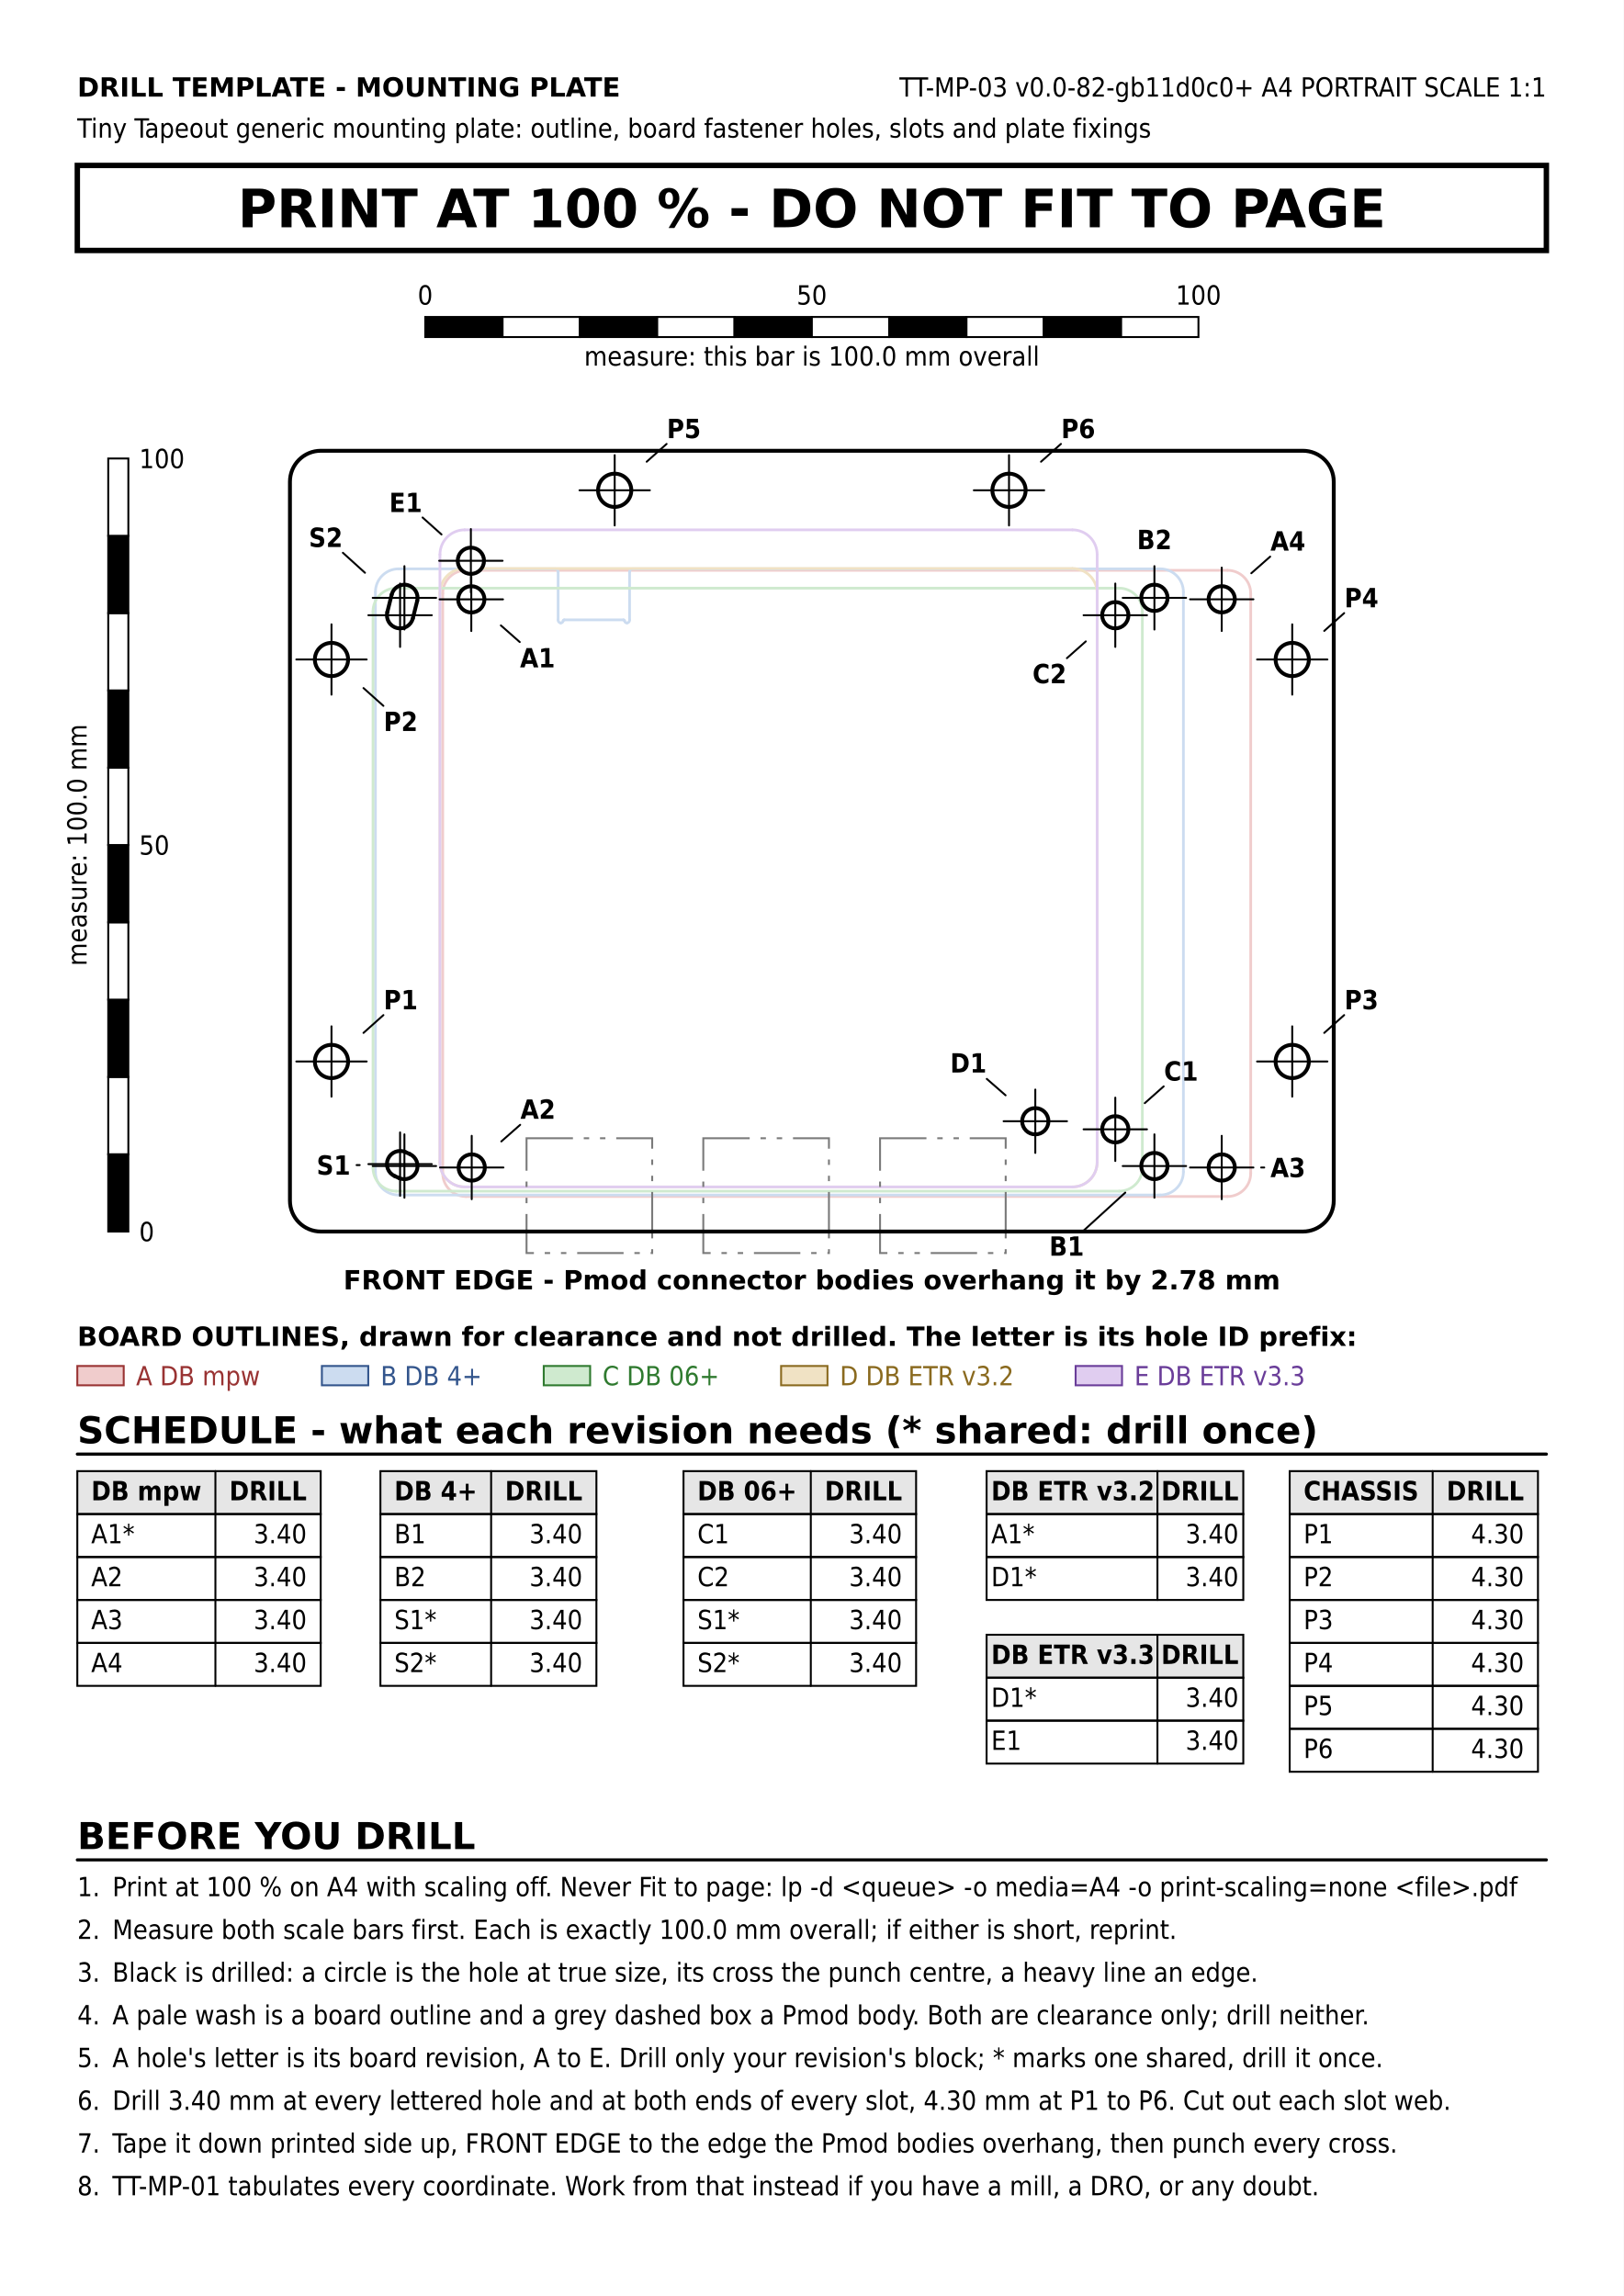
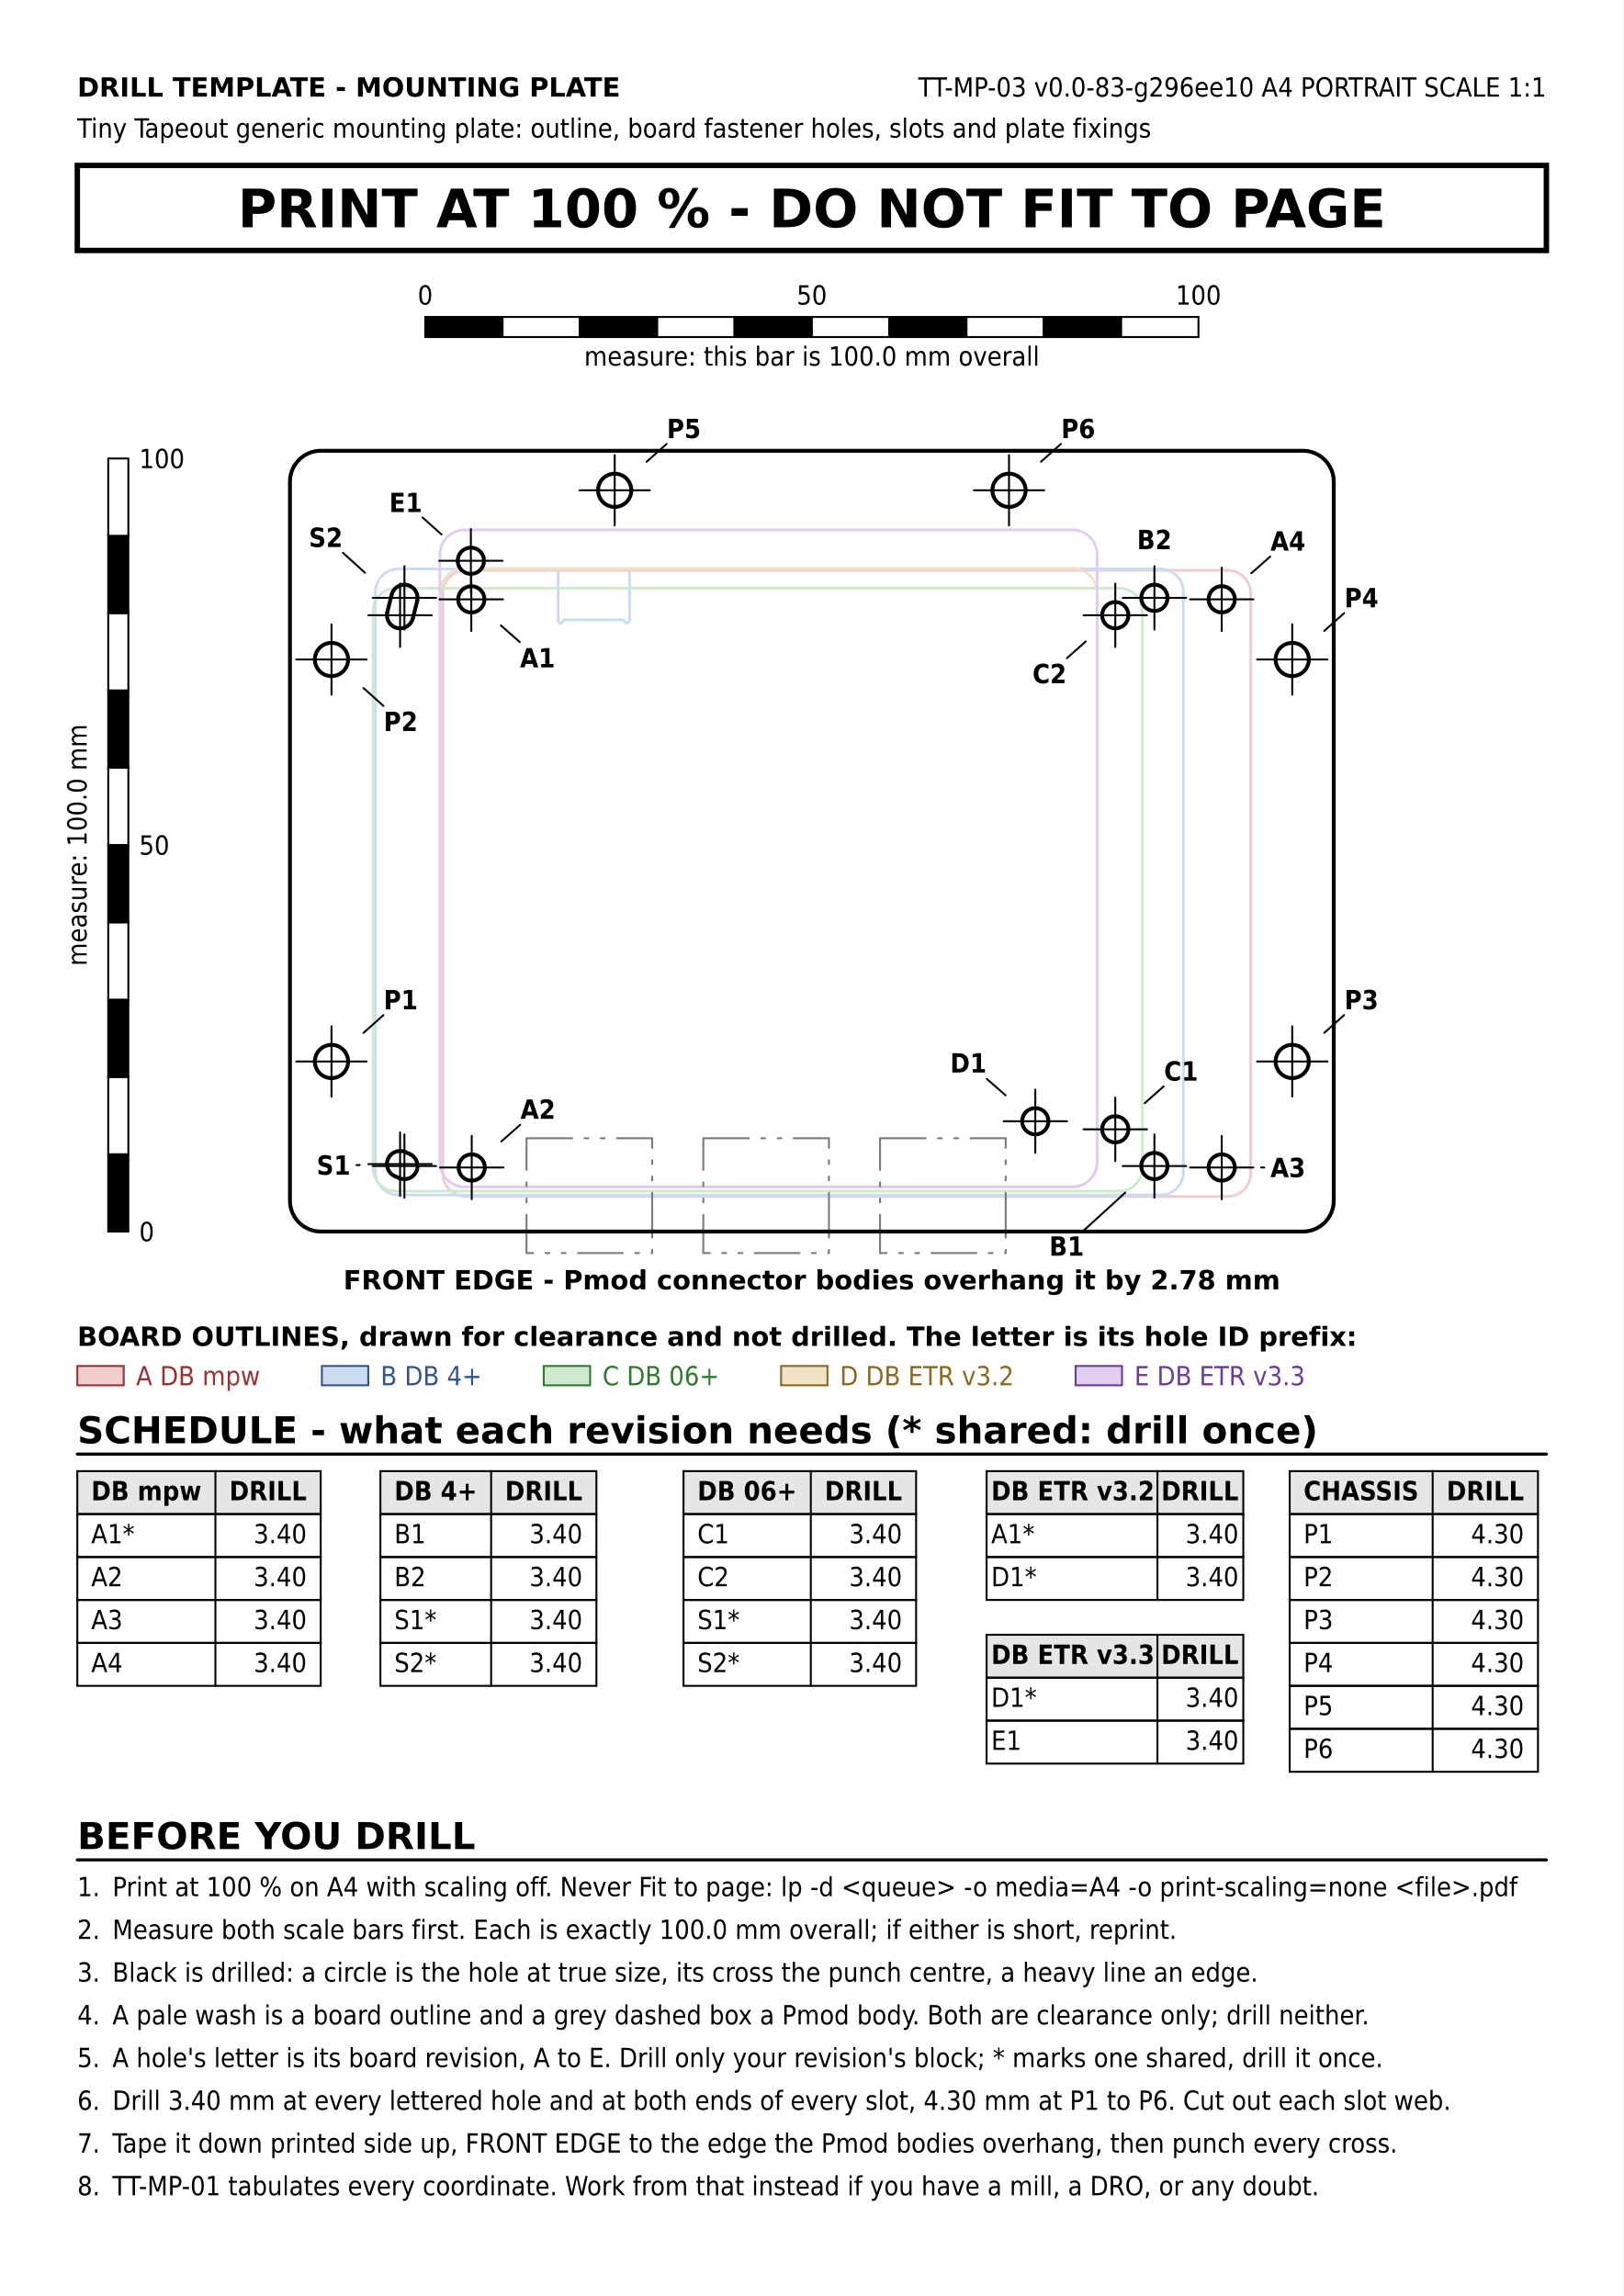
<svg xmlns="http://www.w3.org/2000/svg" version="1.1" width="210mm" height="297mm" viewBox="0 0 210 297">
  <rect width="100%" height="100%" fill="#ffffff" />
  <text x="10" y="12.5" font-family="DejaVu Sans, Liberation Sans, sans-serif" font-size="3.429" fill="#000000" text-anchor="start" font-weight="bold">DRILL TEMPLATE - MOUNTING PLATE</text>
-   <text x="200" y="12.5" font-family="DejaVu Sans Condensed, DejaVu Sans, Liberation Sans, sans-serif" font-size="3.429" fill="#000000" text-anchor="end">TT-MP-03    v0.0-82-gb11d0c0+    A4 PORTRAIT    SCALE 1:1</text>
+   <text x="200" y="12.5" font-family="DejaVu Sans Condensed, DejaVu Sans, Liberation Sans, sans-serif" font-size="3.429" fill="#000000" text-anchor="end">TT-MP-03    v0.0-83-g296ee10    A4 PORTRAIT    SCALE 1:1</text>
  <text x="10" y="17.8" font-family="DejaVu Sans Condensed, DejaVu Sans, Liberation Sans, sans-serif" font-size="3.429" fill="#000000" text-anchor="start">Tiny Tapeout generic mounting plate: outline, board fastener holes, slots and plate fixings</text>
  <rect x="10" y="21.4" width="190" height="11" fill="none" stroke="#000000" stroke-width="0.7" />
  <text x="105" y="29.4" font-family="DejaVu Sans, Liberation Sans, sans-serif" font-size="6.859" fill="#000000" text-anchor="middle" font-weight="bold">PRINT AT 100 %   -   DO NOT FIT TO PAGE</text>
  <rect x="55" y="41" width="10" height="2.6" fill="#000000" stroke="#000000" stroke-width="0.25" />
  <rect x="65" y="41" width="10" height="2.6" fill="#ffffff" stroke="#000000" stroke-width="0.25" />
  <rect x="75" y="41" width="10" height="2.6" fill="#000000" stroke="#000000" stroke-width="0.25" />
  <rect x="85" y="41" width="10" height="2.6" fill="#ffffff" stroke="#000000" stroke-width="0.25" />
  <rect x="95" y="41" width="10" height="2.6" fill="#000000" stroke="#000000" stroke-width="0.25" />
  <rect x="105" y="41" width="10" height="2.6" fill="#ffffff" stroke="#000000" stroke-width="0.25" />
  <rect x="115" y="41" width="10" height="2.6" fill="#000000" stroke="#000000" stroke-width="0.25" />
  <rect x="125" y="41" width="10" height="2.6" fill="#ffffff" stroke="#000000" stroke-width="0.25" />
  <rect x="135" y="41" width="10" height="2.6" fill="#000000" stroke="#000000" stroke-width="0.25" />
  <rect x="145" y="41" width="10" height="2.6" fill="#ffffff" stroke="#000000" stroke-width="0.25" />
  <text x="55" y="39.4" font-family="DejaVu Sans Condensed, DejaVu Sans, Liberation Sans, sans-serif" font-size="3.429" fill="#000000" text-anchor="middle">0</text>
  <text x="105" y="39.4" font-family="DejaVu Sans Condensed, DejaVu Sans, Liberation Sans, sans-serif" font-size="3.429" fill="#000000" text-anchor="middle">50</text>
  <text x="155" y="39.4" font-family="DejaVu Sans Condensed, DejaVu Sans, Liberation Sans, sans-serif" font-size="3.429" fill="#000000" text-anchor="middle">100</text>
  <text x="105" y="47.3" font-family="DejaVu Sans Condensed, DejaVu Sans, Liberation Sans, sans-serif" font-size="3.429" fill="#000000" text-anchor="middle">measure: this bar is 100.0 mm overall</text>
  <line x1="60.26" y1="73.773" x2="158.76" y2="73.773" stroke="#f0cccc" stroke-width="0.35" stroke-linecap="round" />
  <line x1="158.76" y1="154.773" x2="60.26" y2="154.773" stroke="#f0cccc" stroke-width="0.35" stroke-linecap="round" />
  <line x1="161.76" y1="76.773" x2="161.76" y2="151.773" stroke="#f0cccc" stroke-width="0.35" stroke-linecap="round" />
  <line x1="57.26" y1="151.773" x2="57.26" y2="76.773" stroke="#f0cccc" stroke-width="0.35" stroke-linecap="round" />
  <path d="M 158.76 73.773 A 3 3 0 0 1 161.76 76.773" fill="none" stroke="#f0cccc" stroke-width="0.35" stroke-linejoin="round" stroke-linecap="round" />
  <path d="M 60.26 154.773 A 3 3 0 0 1 57.26 151.773" fill="none" stroke="#f0cccc" stroke-width="0.35" stroke-linejoin="round" stroke-linecap="round" />
  <path d="M 57.26 76.773 A 3 3 0 0 1 60.26 73.773" fill="none" stroke="#f0cccc" stroke-width="0.35" stroke-linejoin="round" stroke-linecap="round" />
  <path d="M 161.76 151.773 A 3 3 0 0 1 158.76 154.773" fill="none" stroke="#f0cccc" stroke-width="0.35" stroke-linejoin="round" stroke-linecap="round" />
  <line x1="81.825" y1="73.583" x2="150.055" y2="73.583" stroke="#ccdcf0" stroke-width="0.35" stroke-linecap="round" />
  <line x1="150.055" y1="154.583" x2="51.555" y2="154.583" stroke="#ccdcf0" stroke-width="0.35" stroke-linecap="round" />
  <line x1="153.055" y1="76.583" x2="153.055" y2="151.583" stroke="#ccdcf0" stroke-width="0.35" stroke-linecap="round" />
  <line x1="71.785" y1="73.583" x2="51.555" y2="73.583" stroke="#ccdcf0" stroke-width="0.35" stroke-linecap="round" />
  <line x1="48.555" y1="151.583" x2="48.555" y2="76.583" stroke="#ccdcf0" stroke-width="0.35" stroke-linecap="round" />
  <line x1="72.185" y1="80.183" x2="72.185" y2="73.983" stroke="#ccdcf0" stroke-width="0.35" stroke-linecap="round" />
  <line x1="80.625" y1="80.183" x2="72.985" y2="80.183" stroke="#ccdcf0" stroke-width="0.35" stroke-linecap="round" />
  <line x1="81.425" y1="73.983" x2="81.425" y2="80.183" stroke="#ccdcf0" stroke-width="0.35" stroke-linecap="round" />
  <path d="M 71.785 73.583 A 0.4 0.4 0 0 1 72.185 73.983" fill="none" stroke="#ccdcf0" stroke-width="0.35" stroke-linejoin="round" stroke-linecap="round" />
  <path d="M 81.425 73.983 A 0.4 0.4 0 0 1 81.825 73.583" fill="none" stroke="#ccdcf0" stroke-width="0.35" stroke-linejoin="round" stroke-linecap="round" />
  <path d="M 150.055 73.583 A 3 3 0 0 1 153.055 76.583" fill="none" stroke="#ccdcf0" stroke-width="0.35" stroke-linejoin="round" stroke-linecap="round" />
  <path d="M 51.555 154.583 A 3 3 0 0 1 48.555 151.583" fill="none" stroke="#ccdcf0" stroke-width="0.35" stroke-linejoin="round" stroke-linecap="round" />
  <path d="M 48.555 76.583 A 3 3 0 0 1 51.555 73.583" fill="none" stroke="#ccdcf0" stroke-width="0.35" stroke-linejoin="round" stroke-linecap="round" />
  <path d="M 153.055 151.583 A 3 3 0 0 1 150.055 154.583" fill="none" stroke="#ccdcf0" stroke-width="0.35" stroke-linejoin="round" stroke-linecap="round" />
  <path d="M 72.51 80.583 A 0.364 0.364 0 0 1 72.185 80.183" fill="none" stroke="#ccdcf0" stroke-width="0.35" stroke-linejoin="round" stroke-linecap="round" />
  <path d="M 72.835 80.303 A 0.303 0.303 0 0 1 72.51 80.583" fill="none" stroke="#ccdcf0" stroke-width="0.35" stroke-linejoin="round" stroke-linecap="round" />
  <path d="M 72.835 80.303 A 0.136 0.136 0 0 1 72.985 80.183" fill="none" stroke="#ccdcf0" stroke-width="0.35" stroke-linejoin="round" stroke-linecap="round" />
  <path d="M 80.625 80.183 A 0.136 0.136 0 0 1 80.775 80.303" fill="none" stroke="#ccdcf0" stroke-width="0.35" stroke-linejoin="round" stroke-linecap="round" />
  <path d="M 81.1 80.583 A 0.303 0.303 0 0 1 80.775 80.303" fill="none" stroke="#ccdcf0" stroke-width="0.35" stroke-linejoin="round" stroke-linecap="round" />
  <path d="M 81.425 80.183 A 0.364 0.364 0 0 1 81.1 80.583" fill="none" stroke="#ccdcf0" stroke-width="0.35" stroke-linejoin="round" stroke-linecap="round" />
  <line x1="51.245" y1="76.083" x2="144.745" y2="76.083" stroke="#cfeacf" stroke-width="0.35" stroke-linecap="round" />
  <line x1="144.745" y1="154.083" x2="51.245" y2="154.083" stroke="#cfeacf" stroke-width="0.35" stroke-linecap="round" />
  <line x1="147.745" y1="79.083" x2="147.745" y2="151.083" stroke="#cfeacf" stroke-width="0.35" stroke-linecap="round" />
  <line x1="48.245" y1="151.083" x2="48.245" y2="79.083" stroke="#cfeacf" stroke-width="0.35" stroke-linecap="round" />
  <path d="M 144.745 76.083 A 3 3 0 0 1 147.745 79.083" fill="none" stroke="#cfeacf" stroke-width="0.35" stroke-linejoin="round" stroke-linecap="round" />
  <path d="M 51.245 154.083 A 3 3 0 0 1 48.245 151.083" fill="none" stroke="#cfeacf" stroke-width="0.35" stroke-linejoin="round" stroke-linecap="round" />
  <path d="M 48.245 79.083 A 3 3 0 0 1 51.245 76.083" fill="none" stroke="#cfeacf" stroke-width="0.35" stroke-linejoin="round" stroke-linecap="round" />
  <path d="M 147.745 151.083 A 3 3 0 0 1 144.745 154.083" fill="none" stroke="#cfeacf" stroke-width="0.35" stroke-linejoin="round" stroke-linecap="round" />
  <line x1="138.7" y1="153.538" x2="60.1" y2="153.538" stroke="#f0e2c4" stroke-width="0.35" stroke-linecap="round" />
  <line x1="56.9" y1="150.338" x2="56.9" y2="76.738" stroke="#f0e2c4" stroke-width="0.35" stroke-linecap="round" />
  <line x1="141.9" y1="76.738" x2="141.9" y2="150.338" stroke="#f0e2c4" stroke-width="0.35" stroke-linecap="round" />
  <line x1="60.1" y1="73.538" x2="138.7" y2="73.538" stroke="#f0e2c4" stroke-width="0.35" stroke-linecap="round" />
  <path d="M 60.1 153.538 A 3.2 3.2 0 0 1 56.9 150.338" fill="none" stroke="#f0e2c4" stroke-width="0.35" stroke-linejoin="round" stroke-linecap="round" />
  <path d="M 141.9 150.338 A 3.2 3.2 0 0 1 138.7 153.538" fill="none" stroke="#f0e2c4" stroke-width="0.35" stroke-linejoin="round" stroke-linecap="round" />
  <path d="M 138.7 73.538 A 3.2 3.2 0 0 1 141.9 76.738" fill="none" stroke="#f0e2c4" stroke-width="0.35" stroke-linejoin="round" stroke-linecap="round" />
  <path d="M 56.9 76.738 A 3.2 3.2 0 0 1 60.1 73.538" fill="none" stroke="#f0e2c4" stroke-width="0.35" stroke-linejoin="round" stroke-linecap="round" />
  <line x1="56.9" y1="150.338" x2="56.9" y2="71.738" stroke="#e0cdf0" stroke-width="0.35" stroke-linecap="round" />
  <line x1="60.1" y1="68.538" x2="138.7" y2="68.538" stroke="#e0cdf0" stroke-width="0.35" stroke-linecap="round" />
  <line x1="138.7" y1="153.538" x2="60.1" y2="153.538" stroke="#e0cdf0" stroke-width="0.35" stroke-linecap="round" />
  <line x1="141.9" y1="71.738" x2="141.9" y2="150.338" stroke="#e0cdf0" stroke-width="0.35" stroke-linecap="round" />
  <path d="M 56.9 71.738 A 3.2 3.2 0 0 1 60.1 68.538" fill="none" stroke="#e0cdf0" stroke-width="0.35" stroke-linejoin="round" stroke-linecap="round" />
  <path d="M 60.1 153.538 A 3.2 3.2 0 0 1 56.9 150.338" fill="none" stroke="#e0cdf0" stroke-width="0.35" stroke-linejoin="round" stroke-linecap="round" />
  <path d="M 138.7 68.538 A 3.2 3.2 0 0 1 141.9 71.738" fill="none" stroke="#e0cdf0" stroke-width="0.35" stroke-linejoin="round" stroke-linecap="round" />
  <path d="M 141.9 150.338 A 3.2 3.2 0 0 1 138.7 153.538" fill="none" stroke="#e0cdf0" stroke-width="0.35" stroke-linejoin="round" stroke-linecap="round" />
  <rect x="68.1" y="147.238" width="16.25" height="14.85" fill="none" stroke="#7a7a7a" stroke-width="0.25" stroke-dasharray="6.0,1.4,0.7,1.4,0.7,1.4" />
  <rect x="90.96" y="147.238" width="16.25" height="14.85" fill="none" stroke="#7a7a7a" stroke-width="0.25" stroke-dasharray="6.0,1.4,0.7,1.4,0.7,1.4" />
  <rect x="113.82" y="147.238" width="16.25" height="14.85" fill="none" stroke="#7a7a7a" stroke-width="0.25" stroke-dasharray="6.0,1.4,0.7,1.4,0.7,1.4" />
  <rect x="37.5" y="58.308" width="135" height="101" fill="none" stroke="#000000" stroke-width="0.5" rx="4" ry="4" />
  <circle cx="60.955" cy="77.53" r="1.7" fill="#ffffff" stroke="#000000" stroke-width="0.5" />
  <line x1="56.855" y1="77.53" x2="65.055" y2="77.53" stroke="#000000" stroke-width="0.25" stroke-linecap="round" />
  <line x1="60.955" y1="81.63" x2="60.955" y2="73.43" stroke="#000000" stroke-width="0.25" stroke-linecap="round" />
  <circle cx="61.01" cy="151.023" r="1.7" fill="#ffffff" stroke="#000000" stroke-width="0.5" />
  <line x1="56.91" y1="151.023" x2="65.11" y2="151.023" stroke="#000000" stroke-width="0.25" stroke-linecap="round" />
  <line x1="61.01" y1="155.123" x2="61.01" y2="146.923" stroke="#000000" stroke-width="0.25" stroke-linecap="round" />
  <circle cx="158.01" cy="151.023" r="1.7" fill="#ffffff" stroke="#000000" stroke-width="0.5" />
  <line x1="153.91" y1="151.023" x2="162.11" y2="151.023" stroke="#000000" stroke-width="0.25" stroke-linecap="round" />
  <line x1="158.01" y1="155.123" x2="158.01" y2="146.923" stroke="#000000" stroke-width="0.25" stroke-linecap="round" />
  <circle cx="158.01" cy="77.523" r="1.7" fill="#ffffff" stroke="#000000" stroke-width="0.5" />
  <line x1="153.91" y1="77.523" x2="162.11" y2="77.523" stroke="#000000" stroke-width="0.25" stroke-linecap="round" />
  <line x1="158.01" y1="81.623" x2="158.01" y2="73.423" stroke="#000000" stroke-width="0.25" stroke-linecap="round" />
  <circle cx="149.305" cy="150.833" r="1.7" fill="#ffffff" stroke="#000000" stroke-width="0.5" />
  <line x1="145.205" y1="150.833" x2="153.405" y2="150.833" stroke="#000000" stroke-width="0.25" stroke-linecap="round" />
  <line x1="149.305" y1="154.933" x2="149.305" y2="146.733" stroke="#000000" stroke-width="0.25" stroke-linecap="round" />
  <circle cx="149.305" cy="77.333" r="1.7" fill="#ffffff" stroke="#000000" stroke-width="0.5" />
  <line x1="145.205" y1="77.333" x2="153.405" y2="77.333" stroke="#000000" stroke-width="0.25" stroke-linecap="round" />
  <line x1="149.305" y1="81.433" x2="149.305" y2="73.233" stroke="#000000" stroke-width="0.25" stroke-linecap="round" />
  <circle cx="144.245" cy="146.083" r="1.7" fill="#ffffff" stroke="#000000" stroke-width="0.5" />
  <line x1="140.145" y1="146.083" x2="148.345" y2="146.083" stroke="#000000" stroke-width="0.25" stroke-linecap="round" />
  <line x1="144.245" y1="150.183" x2="144.245" y2="141.983" stroke="#000000" stroke-width="0.25" stroke-linecap="round" />
  <circle cx="144.245" cy="79.583" r="1.7" fill="#ffffff" stroke="#000000" stroke-width="0.5" />
  <line x1="140.145" y1="79.583" x2="148.345" y2="79.583" stroke="#000000" stroke-width="0.25" stroke-linecap="round" />
  <line x1="144.245" y1="83.683" x2="144.245" y2="75.483" stroke="#000000" stroke-width="0.25" stroke-linecap="round" />
  <circle cx="133.9" cy="145.038" r="1.7" fill="#ffffff" stroke="#000000" stroke-width="0.5" />
  <line x1="129.8" y1="145.038" x2="138" y2="145.038" stroke="#000000" stroke-width="0.25" stroke-linecap="round" />
  <line x1="133.9" y1="149.138" x2="133.9" y2="140.938" stroke="#000000" stroke-width="0.25" stroke-linecap="round" />
  <circle cx="60.9" cy="72.538" r="1.7" fill="#ffffff" stroke="#000000" stroke-width="0.5" />
  <line x1="56.8" y1="72.538" x2="65" y2="72.538" stroke="#000000" stroke-width="0.25" stroke-linecap="round" />
  <line x1="60.9" y1="76.638" x2="60.9" y2="68.438" stroke="#000000" stroke-width="0.25" stroke-linecap="round" />
  <circle cx="42.873" cy="137.308" r="2.15" fill="#ffffff" stroke="#000000" stroke-width="0.5" />
  <line x1="38.323" y1="137.308" x2="47.423" y2="137.308" stroke="#000000" stroke-width="0.25" stroke-linecap="round" />
  <line x1="42.873" y1="141.858" x2="42.873" y2="132.758" stroke="#000000" stroke-width="0.25" stroke-linecap="round" />
  <circle cx="42.873" cy="85.308" r="2.15" fill="#ffffff" stroke="#000000" stroke-width="0.5" />
  <line x1="38.323" y1="85.308" x2="47.423" y2="85.308" stroke="#000000" stroke-width="0.25" stroke-linecap="round" />
  <line x1="42.873" y1="89.858" x2="42.873" y2="80.758" stroke="#000000" stroke-width="0.25" stroke-linecap="round" />
  <circle cx="167.13" cy="137.308" r="2.15" fill="#ffffff" stroke="#000000" stroke-width="0.5" />
  <line x1="162.58" y1="137.308" x2="171.68" y2="137.308" stroke="#000000" stroke-width="0.25" stroke-linecap="round" />
  <line x1="167.13" y1="141.858" x2="167.13" y2="132.758" stroke="#000000" stroke-width="0.25" stroke-linecap="round" />
  <circle cx="167.13" cy="85.308" r="2.15" fill="#ffffff" stroke="#000000" stroke-width="0.5" />
  <line x1="162.58" y1="85.308" x2="171.68" y2="85.308" stroke="#000000" stroke-width="0.25" stroke-linecap="round" />
  <line x1="167.13" y1="89.858" x2="167.13" y2="80.758" stroke="#000000" stroke-width="0.25" stroke-linecap="round" />
  <circle cx="79.5" cy="63.423" r="2.15" fill="#ffffff" stroke="#000000" stroke-width="0.5" />
  <line x1="74.95" y1="63.423" x2="84.05" y2="63.423" stroke="#000000" stroke-width="0.25" stroke-linecap="round" />
  <line x1="79.5" y1="67.973" x2="79.5" y2="58.873" stroke="#000000" stroke-width="0.25" stroke-linecap="round" />
  <circle cx="130.5" cy="63.423" r="2.15" fill="#ffffff" stroke="#000000" stroke-width="0.5" />
  <line x1="125.95" y1="63.423" x2="135.05" y2="63.423" stroke="#000000" stroke-width="0.25" stroke-linecap="round" />
  <line x1="130.5" y1="67.973" x2="130.5" y2="58.873" stroke="#000000" stroke-width="0.25" stroke-linecap="round" />
  <line x1="52.438" y1="149.03" x2="52.998" y2="149.28" stroke="#000000" stroke-width="0.5" stroke-linecap="round" />
  <line x1="51.612" y1="152.385" x2="51.052" y2="152.135" stroke="#000000" stroke-width="0.5" stroke-linecap="round" />
  <path d="M 52.998 149.28 A 1.7 1.7 0 0 1 51.612 152.385" fill="none" stroke="#000000" stroke-width="0.5" stroke-linejoin="round" stroke-linecap="round" />
  <path d="M 51.052 152.135 A 1.7 1.7 0 0 1 52.438 149.03" fill="none" stroke="#000000" stroke-width="0.5" stroke-linejoin="round" stroke-linecap="round" />
  <line x1="47.645" y1="150.583" x2="55.845" y2="150.583" stroke="#000000" stroke-width="0.25" stroke-linecap="round" />
  <line x1="51.745" y1="154.683" x2="51.745" y2="146.483" stroke="#000000" stroke-width="0.25" stroke-linecap="round" />
  <line x1="48.205" y1="150.833" x2="56.405" y2="150.833" stroke="#000000" stroke-width="0.25" stroke-linecap="round" />
  <line x1="52.305" y1="154.933" x2="52.305" y2="146.733" stroke="#000000" stroke-width="0.25" stroke-linecap="round" />
  <line x1="50.095" y1="79.172" x2="50.655" y2="76.922" stroke="#000000" stroke-width="0.5" stroke-linecap="round" />
  <line x1="53.955" y1="77.743" x2="53.395" y2="79.993" stroke="#000000" stroke-width="0.5" stroke-linecap="round" />
  <path d="M 50.655 76.922 A 1.7 1.7 0 0 1 53.955 77.743" fill="none" stroke="#000000" stroke-width="0.5" stroke-linejoin="round" stroke-linecap="round" />
  <path d="M 53.395 79.993 A 1.7 1.7 0 0 1 50.095 79.172" fill="none" stroke="#000000" stroke-width="0.5" stroke-linejoin="round" stroke-linecap="round" />
  <line x1="47.645" y1="79.583" x2="55.845" y2="79.583" stroke="#000000" stroke-width="0.25" stroke-linecap="round" />
  <line x1="51.745" y1="83.683" x2="51.745" y2="75.483" stroke="#000000" stroke-width="0.25" stroke-linecap="round" />
  <line x1="48.205" y1="77.333" x2="56.405" y2="77.333" stroke="#000000" stroke-width="0.25" stroke-linecap="round" />
  <line x1="52.305" y1="81.433" x2="52.305" y2="73.233" stroke="#000000" stroke-width="0.25" stroke-linecap="round" />
  <text x="105" y="166.788" font-family="DejaVu Sans, Liberation Sans, sans-serif" font-size="3.429" fill="#000000" text-anchor="middle" font-weight="bold">FRONT EDGE   -   Pmod connector bodies overhang it by 2.78 mm</text>
  <line x1="64.781" y1="80.902" x2="67.221" y2="83.052" stroke="#000000" stroke-width="0.25" stroke-linecap="round" />
  <text x="69.522" y="86.33" font-family="DejaVu Sans Condensed, DejaVu Sans, Liberation Sans, sans-serif" font-size="3.429" fill="#000000" text-anchor="middle" font-weight="bold">A1</text>
  <line x1="64.836" y1="147.651" x2="67.276" y2="145.501" stroke="#000000" stroke-width="0.25" stroke-linecap="round" />
  <text x="69.577" y="144.723" font-family="DejaVu Sans Condensed, DejaVu Sans, Liberation Sans, sans-serif" font-size="3.429" fill="#000000" text-anchor="middle" font-weight="bold">A2</text>
  <line x1="163.11" y1="151.023" x2="163.51" y2="151.023" stroke="#000000" stroke-width="0.25" stroke-linecap="round" />
  <text x="166.577" y="152.273" font-family="DejaVu Sans Condensed, DejaVu Sans, Liberation Sans, sans-serif" font-size="3.429" fill="#000000" text-anchor="middle" font-weight="bold">A3</text>
  <line x1="161.836" y1="74.151" x2="164.276" y2="72.001" stroke="#000000" stroke-width="0.25" stroke-linecap="round" />
  <text x="166.577" y="71.223" font-family="DejaVu Sans Condensed, DejaVu Sans, Liberation Sans, sans-serif" font-size="3.429" fill="#000000" text-anchor="middle" font-weight="bold">A4</text>
  <line x1="145.537" y1="154.269" x2="140.209" y2="159.128" stroke="#000000" stroke-width="0.25" stroke-linecap="round" />
  <text x="137.956" y="162.433" font-family="DejaVu Sans Condensed, DejaVu Sans, Liberation Sans, sans-serif" font-size="3.429" fill="#000000" text-anchor="middle" font-weight="bold">B1</text>
  <text x="149.305" y="71.033" font-family="DejaVu Sans Condensed, DejaVu Sans, Liberation Sans, sans-serif" font-size="3.429" fill="#000000" text-anchor="middle" font-weight="bold">B2</text>
  <line x1="148.059" y1="142.697" x2="150.503" y2="140.528" stroke="#000000" stroke-width="0.25" stroke-linecap="round" />
  <text x="152.75" y="139.783" font-family="DejaVu Sans Condensed, DejaVu Sans, Liberation Sans, sans-serif" font-size="3.429" fill="#000000" text-anchor="middle" font-weight="bold">C1</text>
  <line x1="140.431" y1="82.969" x2="137.987" y2="85.138" stroke="#000000" stroke-width="0.25" stroke-linecap="round" />
  <text x="135.74" y="88.383" font-family="DejaVu Sans Condensed, DejaVu Sans, Liberation Sans, sans-serif" font-size="3.429" fill="#000000" text-anchor="middle" font-weight="bold">C2</text>
  <line x1="130.057" y1="141.685" x2="127.623" y2="139.561" stroke="#000000" stroke-width="0.25" stroke-linecap="round" />
  <text x="125.246" y="138.738" font-family="DejaVu Sans Condensed, DejaVu Sans, Liberation Sans, sans-serif" font-size="3.429" fill="#000000" text-anchor="middle" font-weight="bold">D1</text>
  <line x1="57.101" y1="69.135" x2="54.653" y2="66.941" stroke="#000000" stroke-width="0.25" stroke-linecap="round" />
  <text x="52.472" y="66.238" font-family="DejaVu Sans Condensed, DejaVu Sans, Liberation Sans, sans-serif" font-size="3.429" fill="#000000" text-anchor="middle" font-weight="bold">E1</text>
  <line x1="47.012" y1="133.61" x2="49.587" y2="131.309" stroke="#000000" stroke-width="0.25" stroke-linecap="round" />
  <text x="51.827" y="130.558" font-family="DejaVu Sans Condensed, DejaVu Sans, Liberation Sans, sans-serif" font-size="3.429" fill="#000000" text-anchor="middle" font-weight="bold">P1</text>
  <line x1="47.012" y1="89.006" x2="49.587" y2="91.306" stroke="#000000" stroke-width="0.25" stroke-linecap="round" />
  <text x="51.827" y="94.558" font-family="DejaVu Sans Condensed, DejaVu Sans, Liberation Sans, sans-serif" font-size="3.429" fill="#000000" text-anchor="middle" font-weight="bold">P2</text>
  <line x1="171.269" y1="133.61" x2="173.844" y2="131.309" stroke="#000000" stroke-width="0.25" stroke-linecap="round" />
  <text x="176.084" y="130.558" font-family="DejaVu Sans Condensed, DejaVu Sans, Liberation Sans, sans-serif" font-size="3.429" fill="#000000" text-anchor="middle" font-weight="bold">P3</text>
  <line x1="171.269" y1="81.61" x2="173.844" y2="79.309" stroke="#000000" stroke-width="0.25" stroke-linecap="round" />
  <text x="176.084" y="78.558" font-family="DejaVu Sans Condensed, DejaVu Sans, Liberation Sans, sans-serif" font-size="3.429" fill="#000000" text-anchor="middle" font-weight="bold">P4</text>
  <line x1="83.639" y1="59.725" x2="86.214" y2="57.424" stroke="#000000" stroke-width="0.25" stroke-linecap="round" />
  <text x="88.454" y="56.673" font-family="DejaVu Sans Condensed, DejaVu Sans, Liberation Sans, sans-serif" font-size="3.429" fill="#000000" text-anchor="middle" font-weight="bold">P5</text>
  <line x1="134.639" y1="59.725" x2="137.214" y2="57.424" stroke="#000000" stroke-width="0.25" stroke-linecap="round" />
  <text x="139.454" y="56.673" font-family="DejaVu Sans Condensed, DejaVu Sans, Liberation Sans, sans-serif" font-size="3.429" fill="#000000" text-anchor="middle" font-weight="bold">P6</text>
  <line x1="46.52" y1="150.708" x2="46.12" y2="150.708" stroke="#000000" stroke-width="0.25" stroke-linecap="round" />
  <text x="43.136" y="151.958" font-family="DejaVu Sans Condensed, DejaVu Sans, Liberation Sans, sans-serif" font-size="3.429" fill="#000000" text-anchor="middle" font-weight="bold">S1</text>
  <line x1="47.203" y1="74.091" x2="44.348" y2="71.506" stroke="#000000" stroke-width="0.25" stroke-linecap="round" />
  <text x="42.136" y="70.753" font-family="DejaVu Sans Condensed, DejaVu Sans, Liberation Sans, sans-serif" font-size="3.429" fill="#000000" text-anchor="middle" font-weight="bold">S2</text>
  <rect x="14" y="149.308" width="2.6" height="10" fill="#000000" stroke="#000000" stroke-width="0.25" />
  <rect x="14" y="139.308" width="2.6" height="10" fill="#ffffff" stroke="#000000" stroke-width="0.25" />
  <rect x="14" y="129.308" width="2.6" height="10" fill="#000000" stroke="#000000" stroke-width="0.25" />
  <rect x="14" y="119.308" width="2.6" height="10" fill="#ffffff" stroke="#000000" stroke-width="0.25" />
  <rect x="14" y="109.308" width="2.6" height="10" fill="#000000" stroke="#000000" stroke-width="0.25" />
  <rect x="14" y="99.308" width="2.6" height="10" fill="#ffffff" stroke="#000000" stroke-width="0.25" />
  <rect x="14" y="89.308" width="2.6" height="10" fill="#000000" stroke="#000000" stroke-width="0.25" />
  <rect x="14" y="79.308" width="2.6" height="10" fill="#ffffff" stroke="#000000" stroke-width="0.25" />
  <rect x="14" y="69.308" width="2.6" height="10" fill="#000000" stroke="#000000" stroke-width="0.25" />
  <rect x="14" y="59.308" width="2.6" height="10" fill="#ffffff" stroke="#000000" stroke-width="0.25" />
  <text x="18" y="160.558" font-family="DejaVu Sans Condensed, DejaVu Sans, Liberation Sans, sans-serif" font-size="3.429" fill="#000000" text-anchor="start">0</text>
  <text x="18" y="110.558" font-family="DejaVu Sans Condensed, DejaVu Sans, Liberation Sans, sans-serif" font-size="3.429" fill="#000000" text-anchor="start">50</text>
  <text x="18" y="60.558" font-family="DejaVu Sans Condensed, DejaVu Sans, Liberation Sans, sans-serif" font-size="3.429" fill="#000000" text-anchor="start">100</text>
  <text x="11.2" y="109.308" font-family="DejaVu Sans Condensed, DejaVu Sans, Liberation Sans, sans-serif" font-size="3.429" fill="#000000" text-anchor="middle" transform="rotate(-90 11.2 109.3078)">measure: 100.0 mm</text>
  <text x="10" y="174.097" font-family="DejaVu Sans, Liberation Sans, sans-serif" font-size="3.429" fill="#000000" text-anchor="start" font-weight="bold">BOARD OUTLINES, drawn for clearance and not drilled. The letter is its hole ID prefix:</text>
  <rect x="10" y="176.697" width="6" height="2.5" fill="#f0cccc" stroke="#993333" stroke-width="0.25" />
  <text x="17.6" y="179.197" font-family="DejaVu Sans Condensed, DejaVu Sans, Liberation Sans, sans-serif" font-size="3.429" fill="#993333" text-anchor="start">A  DB mpw</text>
  <rect x="41.63" y="176.697" width="6" height="2.5" fill="#ccdcf0" stroke="#33558c" stroke-width="0.25" />
  <text x="49.23" y="179.197" font-family="DejaVu Sans Condensed, DejaVu Sans, Liberation Sans, sans-serif" font-size="3.429" fill="#33558c" text-anchor="start">B  DB 4+</text>
  <rect x="70.325" y="176.697" width="6" height="2.5" fill="#cfeacf" stroke="#2f7a2f" stroke-width="0.25" />
  <text x="77.925" y="179.197" font-family="DejaVu Sans Condensed, DejaVu Sans, Liberation Sans, sans-serif" font-size="3.429" fill="#2f7a2f" text-anchor="start">C  DB 06+</text>
  <rect x="101.022" y="176.697" width="6" height="2.5" fill="#f0e2c4" stroke="#8a6a1f" stroke-width="0.25" />
  <text x="108.622" y="179.197" font-family="DejaVu Sans Condensed, DejaVu Sans, Liberation Sans, sans-serif" font-size="3.429" fill="#8a6a1f" text-anchor="start">D  DB ETR v3.2</text>
  <rect x="139.115" y="176.697" width="6" height="2.5" fill="#e0cdf0" stroke="#6a3d99" stroke-width="0.25" />
  <text x="146.715" y="179.197" font-family="DejaVu Sans Condensed, DejaVu Sans, Liberation Sans, sans-serif" font-size="3.429" fill="#6a3d99" text-anchor="start">E  DB ETR v3.3</text>
  <text x="10" y="186.697" font-family="DejaVu Sans, Liberation Sans, sans-serif" font-size="4.801" fill="#000000" text-anchor="start" font-weight="bold">SCHEDULE   -   what each revision needs   (* shared: drill once)</text>
  <line x1="10" y1="188.097" x2="200" y2="188.097" stroke="#000000" stroke-width="0.4" stroke-linecap="round" />
  <rect x="10" y="190.297" width="31.477" height="5.556" fill="#e6e6e6" stroke="#000000" stroke-width="0.25" />
  <text x="11.8" y="194.075" font-family="DejaVu Sans Condensed, DejaVu Sans, Liberation Sans, sans-serif" font-size="3.429" fill="#000000" text-anchor="start" font-weight="bold">DB mpw</text>
  <text x="39.677" y="194.075" font-family="DejaVu Sans Condensed, DejaVu Sans, Liberation Sans, sans-serif" font-size="3.429" fill="#000000" text-anchor="end" font-weight="bold">DRILL</text>
  <rect x="10" y="195.853" width="31.477" height="5.556" fill="none" stroke="#000000" stroke-width="0.25" />
  <text x="11.8" y="199.631" font-family="DejaVu Sans Condensed, DejaVu Sans, Liberation Sans, sans-serif" font-size="3.429" fill="#000000" text-anchor="start">A1*</text>
  <text x="39.677" y="199.631" font-family="DejaVu Sans Condensed, DejaVu Sans, Liberation Sans, sans-serif" font-size="3.429" fill="#000000" text-anchor="end">3.40</text>
  <rect x="10" y="201.408" width="31.477" height="5.556" fill="none" stroke="#000000" stroke-width="0.25" />
  <text x="11.8" y="205.186" font-family="DejaVu Sans Condensed, DejaVu Sans, Liberation Sans, sans-serif" font-size="3.429" fill="#000000" text-anchor="start">A2</text>
  <text x="39.677" y="205.186" font-family="DejaVu Sans Condensed, DejaVu Sans, Liberation Sans, sans-serif" font-size="3.429" fill="#000000" text-anchor="end">3.40</text>
  <rect x="10" y="206.964" width="31.477" height="5.556" fill="none" stroke="#000000" stroke-width="0.25" />
  <text x="11.8" y="210.742" font-family="DejaVu Sans Condensed, DejaVu Sans, Liberation Sans, sans-serif" font-size="3.429" fill="#000000" text-anchor="start">A3</text>
  <text x="39.677" y="210.742" font-family="DejaVu Sans Condensed, DejaVu Sans, Liberation Sans, sans-serif" font-size="3.429" fill="#000000" text-anchor="end">3.40</text>
  <rect x="10" y="212.519" width="31.477" height="5.556" fill="none" stroke="#000000" stroke-width="0.25" />
  <text x="11.8" y="216.297" font-family="DejaVu Sans Condensed, DejaVu Sans, Liberation Sans, sans-serif" font-size="3.429" fill="#000000" text-anchor="start">A4</text>
  <text x="39.677" y="216.297" font-family="DejaVu Sans Condensed, DejaVu Sans, Liberation Sans, sans-serif" font-size="3.429" fill="#000000" text-anchor="end">3.40</text>
  <line x1="27.86" y1="190.297" x2="27.86" y2="218.075" stroke="#000000" stroke-width="0.25" stroke-linecap="round" />
  <rect x="49.2" y="190.297" width="27.936" height="5.556" fill="#e6e6e6" stroke="#000000" stroke-width="0.25" />
  <text x="51" y="194.075" font-family="DejaVu Sans Condensed, DejaVu Sans, Liberation Sans, sans-serif" font-size="3.429" fill="#000000" text-anchor="start" font-weight="bold">DB 4+</text>
  <text x="75.336" y="194.075" font-family="DejaVu Sans Condensed, DejaVu Sans, Liberation Sans, sans-serif" font-size="3.429" fill="#000000" text-anchor="end" font-weight="bold">DRILL</text>
  <rect x="49.2" y="195.853" width="27.936" height="5.556" fill="none" stroke="#000000" stroke-width="0.25" />
  <text x="51" y="199.631" font-family="DejaVu Sans Condensed, DejaVu Sans, Liberation Sans, sans-serif" font-size="3.429" fill="#000000" text-anchor="start">B1</text>
  <text x="75.336" y="199.631" font-family="DejaVu Sans Condensed, DejaVu Sans, Liberation Sans, sans-serif" font-size="3.429" fill="#000000" text-anchor="end">3.40</text>
  <rect x="49.2" y="201.408" width="27.936" height="5.556" fill="none" stroke="#000000" stroke-width="0.25" />
  <text x="51" y="205.186" font-family="DejaVu Sans Condensed, DejaVu Sans, Liberation Sans, sans-serif" font-size="3.429" fill="#000000" text-anchor="start">B2</text>
  <text x="75.336" y="205.186" font-family="DejaVu Sans Condensed, DejaVu Sans, Liberation Sans, sans-serif" font-size="3.429" fill="#000000" text-anchor="end">3.40</text>
  <rect x="49.2" y="206.964" width="27.936" height="5.556" fill="none" stroke="#000000" stroke-width="0.25" />
  <text x="51" y="210.742" font-family="DejaVu Sans Condensed, DejaVu Sans, Liberation Sans, sans-serif" font-size="3.429" fill="#000000" text-anchor="start">S1*</text>
  <text x="75.336" y="210.742" font-family="DejaVu Sans Condensed, DejaVu Sans, Liberation Sans, sans-serif" font-size="3.429" fill="#000000" text-anchor="end">3.40</text>
  <rect x="49.2" y="212.519" width="27.936" height="5.556" fill="none" stroke="#000000" stroke-width="0.25" />
  <text x="51" y="216.297" font-family="DejaVu Sans Condensed, DejaVu Sans, Liberation Sans, sans-serif" font-size="3.429" fill="#000000" text-anchor="start">S2*</text>
  <text x="75.336" y="216.297" font-family="DejaVu Sans Condensed, DejaVu Sans, Liberation Sans, sans-serif" font-size="3.429" fill="#000000" text-anchor="end">3.40</text>
  <line x1="63.519" y1="190.297" x2="63.519" y2="218.075" stroke="#000000" stroke-width="0.25" stroke-linecap="round" />
  <rect x="88.4" y="190.297" width="30.083" height="5.556" fill="#e6e6e6" stroke="#000000" stroke-width="0.25" />
  <text x="90.2" y="194.075" font-family="DejaVu Sans Condensed, DejaVu Sans, Liberation Sans, sans-serif" font-size="3.429" fill="#000000" text-anchor="start" font-weight="bold">DB 06+</text>
  <text x="116.683" y="194.075" font-family="DejaVu Sans Condensed, DejaVu Sans, Liberation Sans, sans-serif" font-size="3.429" fill="#000000" text-anchor="end" font-weight="bold">DRILL</text>
  <rect x="88.4" y="195.853" width="30.083" height="5.556" fill="none" stroke="#000000" stroke-width="0.25" />
  <text x="90.2" y="199.631" font-family="DejaVu Sans Condensed, DejaVu Sans, Liberation Sans, sans-serif" font-size="3.429" fill="#000000" text-anchor="start">C1</text>
  <text x="116.683" y="199.631" font-family="DejaVu Sans Condensed, DejaVu Sans, Liberation Sans, sans-serif" font-size="3.429" fill="#000000" text-anchor="end">3.40</text>
  <rect x="88.4" y="201.408" width="30.083" height="5.556" fill="none" stroke="#000000" stroke-width="0.25" />
  <text x="90.2" y="205.186" font-family="DejaVu Sans Condensed, DejaVu Sans, Liberation Sans, sans-serif" font-size="3.429" fill="#000000" text-anchor="start">C2</text>
  <text x="116.683" y="205.186" font-family="DejaVu Sans Condensed, DejaVu Sans, Liberation Sans, sans-serif" font-size="3.429" fill="#000000" text-anchor="end">3.40</text>
  <rect x="88.4" y="206.964" width="30.083" height="5.556" fill="none" stroke="#000000" stroke-width="0.25" />
  <text x="90.2" y="210.742" font-family="DejaVu Sans Condensed, DejaVu Sans, Liberation Sans, sans-serif" font-size="3.429" fill="#000000" text-anchor="start">S1*</text>
  <text x="116.683" y="210.742" font-family="DejaVu Sans Condensed, DejaVu Sans, Liberation Sans, sans-serif" font-size="3.429" fill="#000000" text-anchor="end">3.40</text>
  <rect x="88.4" y="212.519" width="30.083" height="5.556" fill="none" stroke="#000000" stroke-width="0.25" />
  <text x="90.2" y="216.297" font-family="DejaVu Sans Condensed, DejaVu Sans, Liberation Sans, sans-serif" font-size="3.429" fill="#000000" text-anchor="start">S2*</text>
  <text x="116.683" y="216.297" font-family="DejaVu Sans Condensed, DejaVu Sans, Liberation Sans, sans-serif" font-size="3.429" fill="#000000" text-anchor="end">3.40</text>
  <line x1="104.865" y1="190.297" x2="104.865" y2="218.075" stroke="#000000" stroke-width="0.25" stroke-linecap="round" />
  <rect x="127.6" y="190.297" width="33.2" height="5.556" fill="#e6e6e6" stroke="#000000" stroke-width="0.25" />
  <text x="128.2" y="194.075" font-family="DejaVu Sans Condensed, DejaVu Sans, Liberation Sans, sans-serif" font-size="3.429" fill="#000000" text-anchor="start" font-weight="bold">DB ETR v3.2</text>
  <text x="160.2" y="194.075" font-family="DejaVu Sans Condensed, DejaVu Sans, Liberation Sans, sans-serif" font-size="3.429" fill="#000000" text-anchor="end" font-weight="bold">DRILL</text>
  <rect x="127.6" y="195.853" width="33.2" height="5.556" fill="none" stroke="#000000" stroke-width="0.25" />
  <text x="128.2" y="199.631" font-family="DejaVu Sans Condensed, DejaVu Sans, Liberation Sans, sans-serif" font-size="3.429" fill="#000000" text-anchor="start">A1*</text>
  <text x="160.2" y="199.631" font-family="DejaVu Sans Condensed, DejaVu Sans, Liberation Sans, sans-serif" font-size="3.429" fill="#000000" text-anchor="end">3.40</text>
  <rect x="127.6" y="201.408" width="33.2" height="5.556" fill="none" stroke="#000000" stroke-width="0.25" />
  <text x="128.2" y="205.186" font-family="DejaVu Sans Condensed, DejaVu Sans, Liberation Sans, sans-serif" font-size="3.429" fill="#000000" text-anchor="start">D1*</text>
  <text x="160.2" y="205.186" font-family="DejaVu Sans Condensed, DejaVu Sans, Liberation Sans, sans-serif" font-size="3.429" fill="#000000" text-anchor="end">3.40</text>
  <line x1="149.697" y1="190.297" x2="149.697" y2="206.964" stroke="#000000" stroke-width="0.25" stroke-linecap="round" />
  <rect x="127.6" y="211.464" width="33.2" height="5.556" fill="#e6e6e6" stroke="#000000" stroke-width="0.25" />
  <text x="128.2" y="215.242" font-family="DejaVu Sans Condensed, DejaVu Sans, Liberation Sans, sans-serif" font-size="3.429" fill="#000000" text-anchor="start" font-weight="bold">DB ETR v3.3</text>
  <text x="160.2" y="215.242" font-family="DejaVu Sans Condensed, DejaVu Sans, Liberation Sans, sans-serif" font-size="3.429" fill="#000000" text-anchor="end" font-weight="bold">DRILL</text>
  <rect x="127.6" y="217.019" width="33.2" height="5.556" fill="none" stroke="#000000" stroke-width="0.25" />
  <text x="128.2" y="220.797" font-family="DejaVu Sans Condensed, DejaVu Sans, Liberation Sans, sans-serif" font-size="3.429" fill="#000000" text-anchor="start">D1*</text>
  <text x="160.2" y="220.797" font-family="DejaVu Sans Condensed, DejaVu Sans, Liberation Sans, sans-serif" font-size="3.429" fill="#000000" text-anchor="end">3.40</text>
  <rect x="127.6" y="222.575" width="33.2" height="5.556" fill="none" stroke="#000000" stroke-width="0.25" />
  <text x="128.2" y="226.353" font-family="DejaVu Sans Condensed, DejaVu Sans, Liberation Sans, sans-serif" font-size="3.429" fill="#000000" text-anchor="start">E1</text>
  <text x="160.2" y="226.353" font-family="DejaVu Sans Condensed, DejaVu Sans, Liberation Sans, sans-serif" font-size="3.429" fill="#000000" text-anchor="end">3.40</text>
  <line x1="149.697" y1="211.464" x2="149.697" y2="228.131" stroke="#000000" stroke-width="0.25" stroke-linecap="round" />
  <rect x="166.8" y="190.297" width="32.111" height="5.556" fill="#e6e6e6" stroke="#000000" stroke-width="0.25" />
  <text x="168.6" y="194.075" font-family="DejaVu Sans Condensed, DejaVu Sans, Liberation Sans, sans-serif" font-size="3.429" fill="#000000" text-anchor="start" font-weight="bold">CHASSIS</text>
  <text x="197.111" y="194.075" font-family="DejaVu Sans Condensed, DejaVu Sans, Liberation Sans, sans-serif" font-size="3.429" fill="#000000" text-anchor="end" font-weight="bold">DRILL</text>
  <rect x="166.8" y="195.853" width="32.111" height="5.556" fill="none" stroke="#000000" stroke-width="0.25" />
  <text x="168.6" y="199.631" font-family="DejaVu Sans Condensed, DejaVu Sans, Liberation Sans, sans-serif" font-size="3.429" fill="#000000" text-anchor="start">P1</text>
  <text x="197.111" y="199.631" font-family="DejaVu Sans Condensed, DejaVu Sans, Liberation Sans, sans-serif" font-size="3.429" fill="#000000" text-anchor="end">4.30</text>
  <rect x="166.8" y="201.408" width="32.111" height="5.556" fill="none" stroke="#000000" stroke-width="0.25" />
  <text x="168.6" y="205.186" font-family="DejaVu Sans Condensed, DejaVu Sans, Liberation Sans, sans-serif" font-size="3.429" fill="#000000" text-anchor="start">P2</text>
  <text x="197.111" y="205.186" font-family="DejaVu Sans Condensed, DejaVu Sans, Liberation Sans, sans-serif" font-size="3.429" fill="#000000" text-anchor="end">4.30</text>
  <rect x="166.8" y="206.964" width="32.111" height="5.556" fill="none" stroke="#000000" stroke-width="0.25" />
  <text x="168.6" y="210.742" font-family="DejaVu Sans Condensed, DejaVu Sans, Liberation Sans, sans-serif" font-size="3.429" fill="#000000" text-anchor="start">P3</text>
  <text x="197.111" y="210.742" font-family="DejaVu Sans Condensed, DejaVu Sans, Liberation Sans, sans-serif" font-size="3.429" fill="#000000" text-anchor="end">4.30</text>
  <rect x="166.8" y="212.519" width="32.111" height="5.556" fill="none" stroke="#000000" stroke-width="0.25" />
  <text x="168.6" y="216.297" font-family="DejaVu Sans Condensed, DejaVu Sans, Liberation Sans, sans-serif" font-size="3.429" fill="#000000" text-anchor="start">P4</text>
  <text x="197.111" y="216.297" font-family="DejaVu Sans Condensed, DejaVu Sans, Liberation Sans, sans-serif" font-size="3.429" fill="#000000" text-anchor="end">4.30</text>
  <rect x="166.8" y="218.075" width="32.111" height="5.556" fill="none" stroke="#000000" stroke-width="0.25" />
  <text x="168.6" y="221.853" font-family="DejaVu Sans Condensed, DejaVu Sans, Liberation Sans, sans-serif" font-size="3.429" fill="#000000" text-anchor="start">P5</text>
  <text x="197.111" y="221.853" font-family="DejaVu Sans Condensed, DejaVu Sans, Liberation Sans, sans-serif" font-size="3.429" fill="#000000" text-anchor="end">4.30</text>
  <rect x="166.8" y="223.631" width="32.111" height="5.556" fill="none" stroke="#000000" stroke-width="0.25" />
  <text x="168.6" y="227.408" font-family="DejaVu Sans Condensed, DejaVu Sans, Liberation Sans, sans-serif" font-size="3.429" fill="#000000" text-anchor="start">P6</text>
  <text x="197.111" y="227.408" font-family="DejaVu Sans Condensed, DejaVu Sans, Liberation Sans, sans-serif" font-size="3.429" fill="#000000" text-anchor="end">4.30</text>
  <line x1="185.293" y1="190.297" x2="185.293" y2="229.186" stroke="#000000" stroke-width="0.25" stroke-linecap="round" />
  <text x="10" y="239.186" font-family="DejaVu Sans, Liberation Sans, sans-serif" font-size="4.801" fill="#000000" text-anchor="start" font-weight="bold">BEFORE YOU DRILL</text>
  <line x1="10" y1="240.586" x2="200" y2="240.586" stroke="#000000" stroke-width="0.4" stroke-linecap="round" />
  <text x="10" y="245.286" font-family="DejaVu Sans Condensed, DejaVu Sans, Liberation Sans, sans-serif" font-size="3.429" fill="#000000" text-anchor="start">1.</text>
  <text x="14.542" y="245.286" font-family="DejaVu Sans Condensed, DejaVu Sans, Liberation Sans, sans-serif" font-size="3.429" fill="#000000" text-anchor="start">Print at 100 % on A4 with scaling off. Never Fit to page: lp -d &lt;queue&gt; -o media=A4 -o print-scaling=none &lt;file&gt;.pdf</text>
  <text x="10" y="250.813" font-family="DejaVu Sans Condensed, DejaVu Sans, Liberation Sans, sans-serif" font-size="3.429" fill="#000000" text-anchor="start">2.</text>
  <text x="14.542" y="250.813" font-family="DejaVu Sans Condensed, DejaVu Sans, Liberation Sans, sans-serif" font-size="3.429" fill="#000000" text-anchor="start">Measure both scale bars first. Each is exactly 100.0 mm overall; if either is short, reprint.</text>
  <text x="10" y="256.339" font-family="DejaVu Sans Condensed, DejaVu Sans, Liberation Sans, sans-serif" font-size="3.429" fill="#000000" text-anchor="start">3.</text>
  <text x="14.542" y="256.339" font-family="DejaVu Sans Condensed, DejaVu Sans, Liberation Sans, sans-serif" font-size="3.429" fill="#000000" text-anchor="start">Black is drilled: a circle is the hole at true size, its cross the punch centre, a heavy line an edge.</text>
  <text x="10" y="261.866" font-family="DejaVu Sans Condensed, DejaVu Sans, Liberation Sans, sans-serif" font-size="3.429" fill="#000000" text-anchor="start">4.</text>
  <text x="14.542" y="261.866" font-family="DejaVu Sans Condensed, DejaVu Sans, Liberation Sans, sans-serif" font-size="3.429" fill="#000000" text-anchor="start">A pale wash is a board outline and a grey dashed box a Pmod body. Both are clearance only; drill neither.</text>
  <text x="10" y="267.393" font-family="DejaVu Sans Condensed, DejaVu Sans, Liberation Sans, sans-serif" font-size="3.429" fill="#000000" text-anchor="start">5.</text>
  <text x="14.542" y="267.393" font-family="DejaVu Sans Condensed, DejaVu Sans, Liberation Sans, sans-serif" font-size="3.429" fill="#000000" text-anchor="start">A hole's letter is its board revision, A to E. Drill only your revision's block; * marks one shared, drill it once.</text>
  <text x="10" y="272.92" font-family="DejaVu Sans Condensed, DejaVu Sans, Liberation Sans, sans-serif" font-size="3.429" fill="#000000" text-anchor="start">6.</text>
  <text x="14.542" y="272.92" font-family="DejaVu Sans Condensed, DejaVu Sans, Liberation Sans, sans-serif" font-size="3.429" fill="#000000" text-anchor="start">Drill 3.40 mm at every lettered hole and at both ends of every slot, 4.30 mm at P1 to P6. Cut out each slot web.</text>
  <text x="10" y="278.447" font-family="DejaVu Sans Condensed, DejaVu Sans, Liberation Sans, sans-serif" font-size="3.429" fill="#000000" text-anchor="start">7.</text>
  <text x="14.542" y="278.447" font-family="DejaVu Sans Condensed, DejaVu Sans, Liberation Sans, sans-serif" font-size="3.429" fill="#000000" text-anchor="start">Tape it down printed side up, FRONT EDGE to the edge the Pmod bodies overhang, then punch every cross.</text>
  <text x="10" y="283.973" font-family="DejaVu Sans Condensed, DejaVu Sans, Liberation Sans, sans-serif" font-size="3.429" fill="#000000" text-anchor="start">8.</text>
  <text x="14.542" y="283.973" font-family="DejaVu Sans Condensed, DejaVu Sans, Liberation Sans, sans-serif" font-size="3.429" fill="#000000" text-anchor="start">TT-MP-01 tabulates every coordinate. Work from that instead if you have a mill, a DRO, or any doubt.</text>
</svg>
